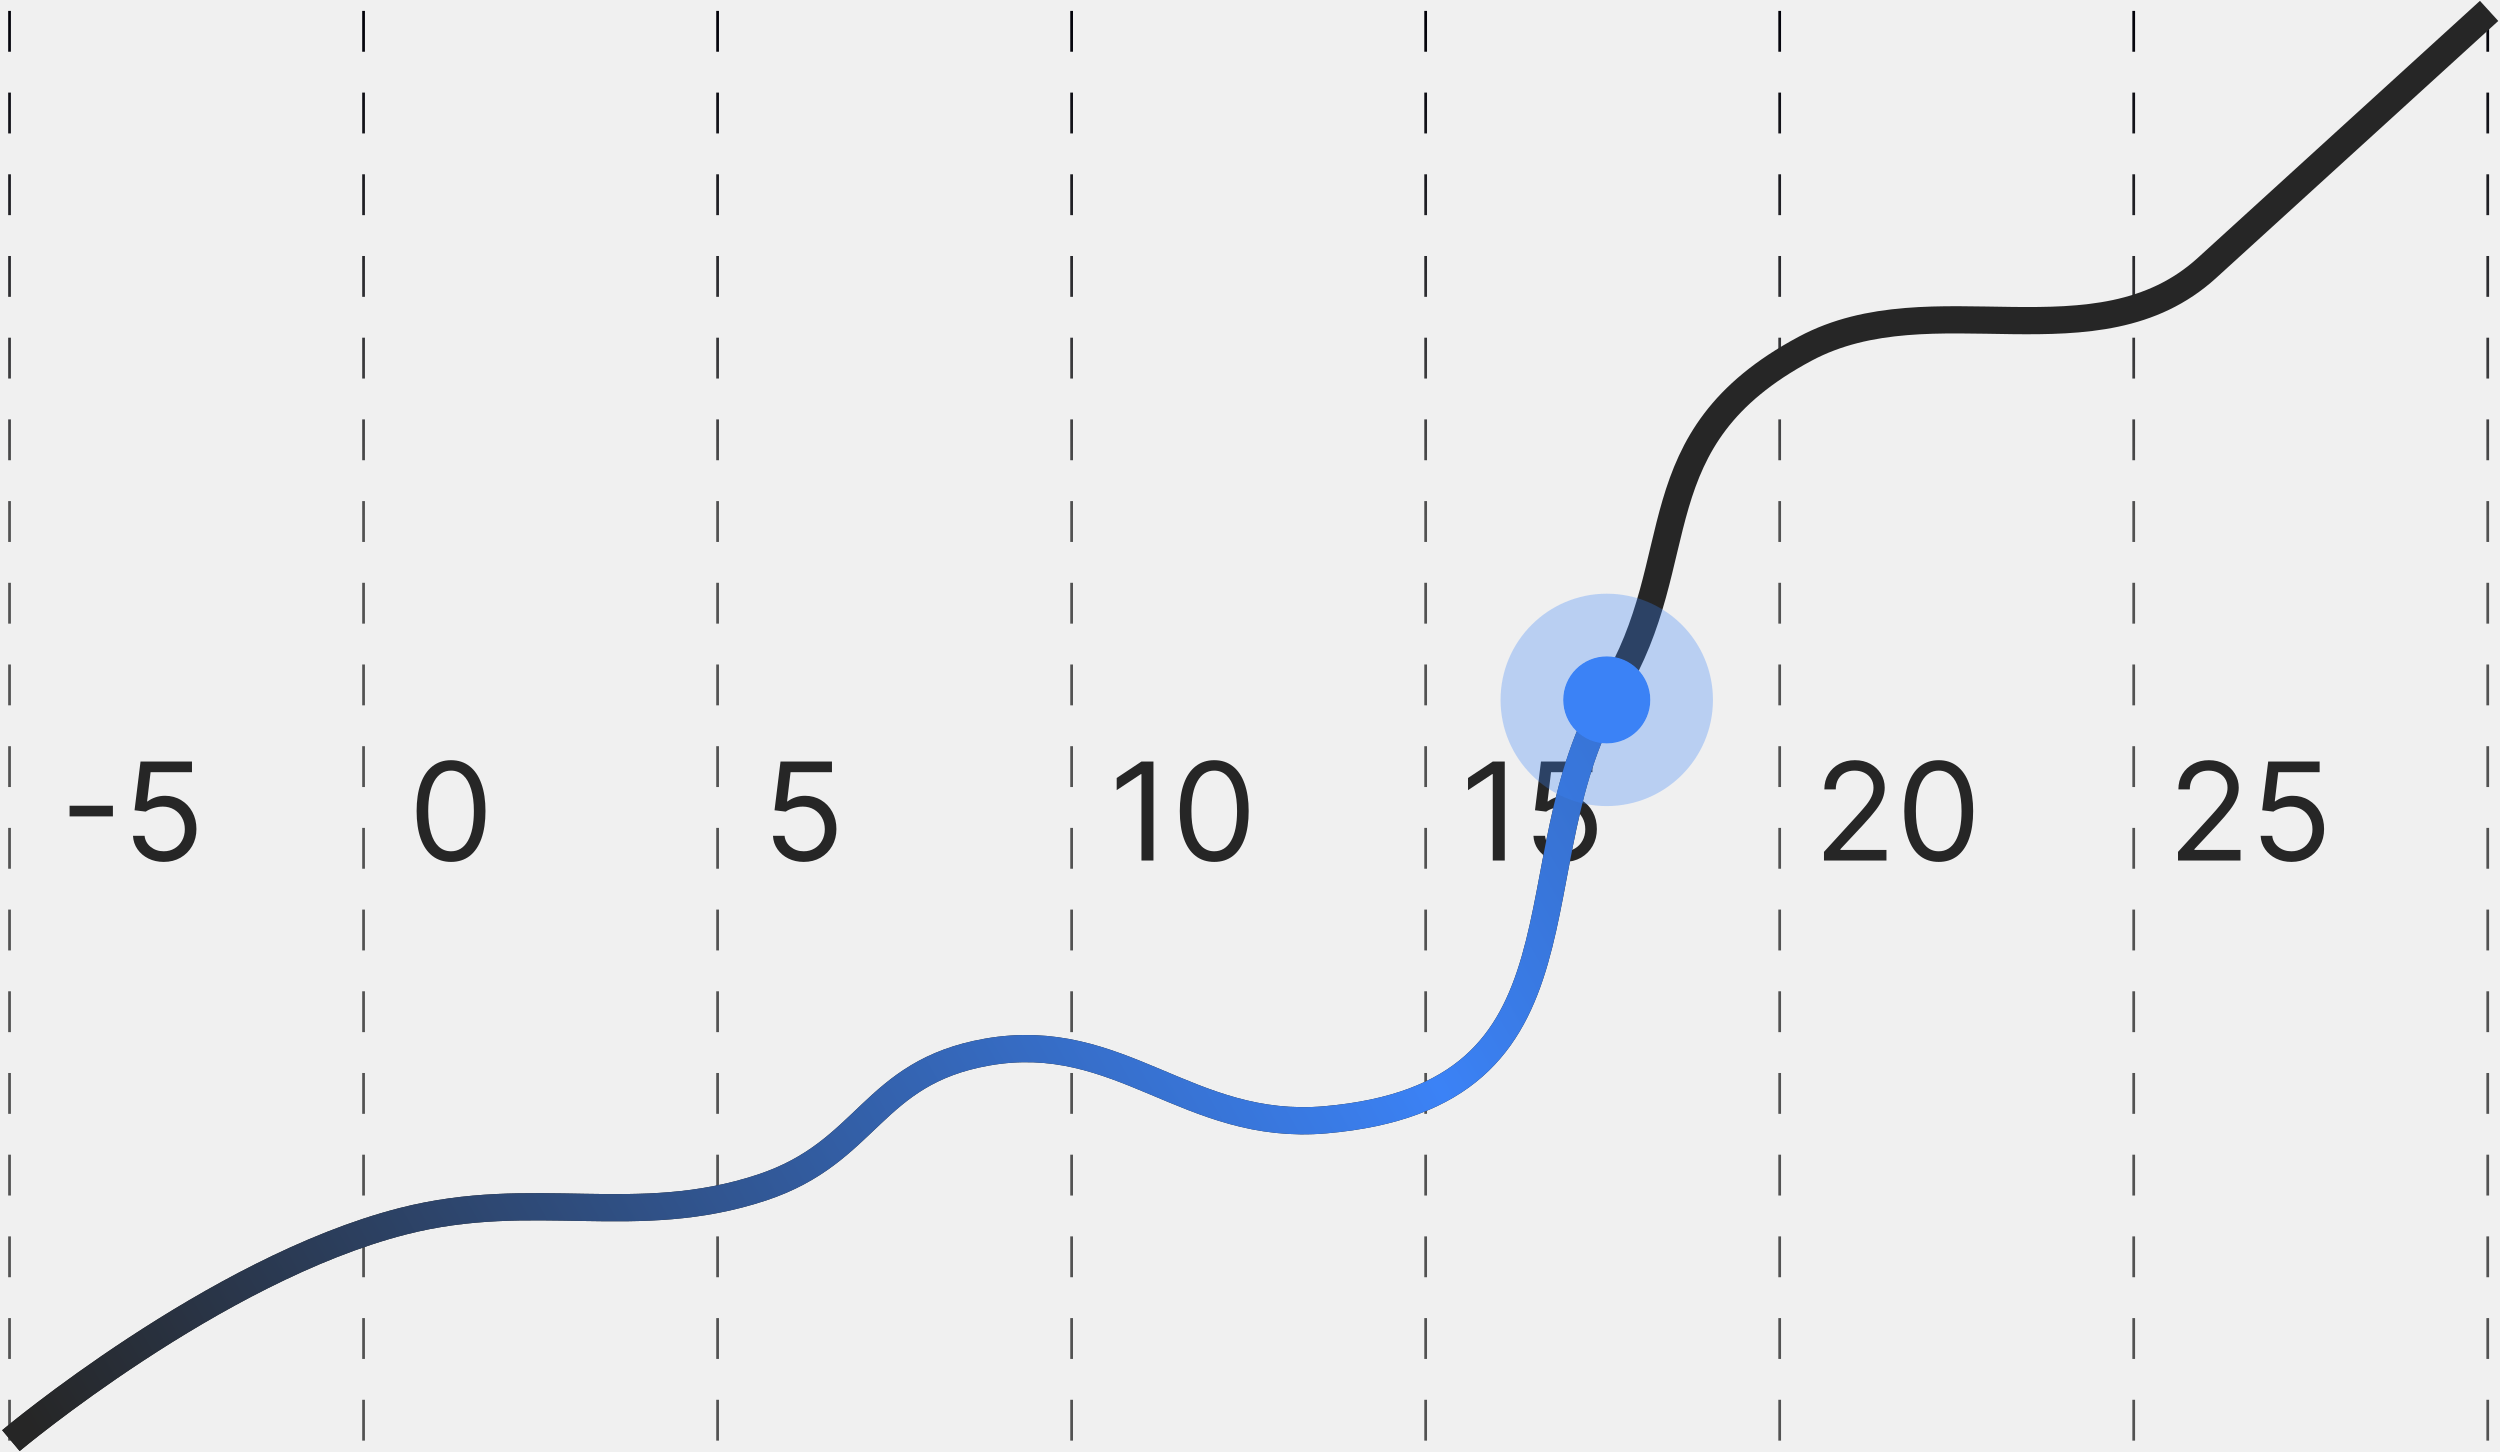
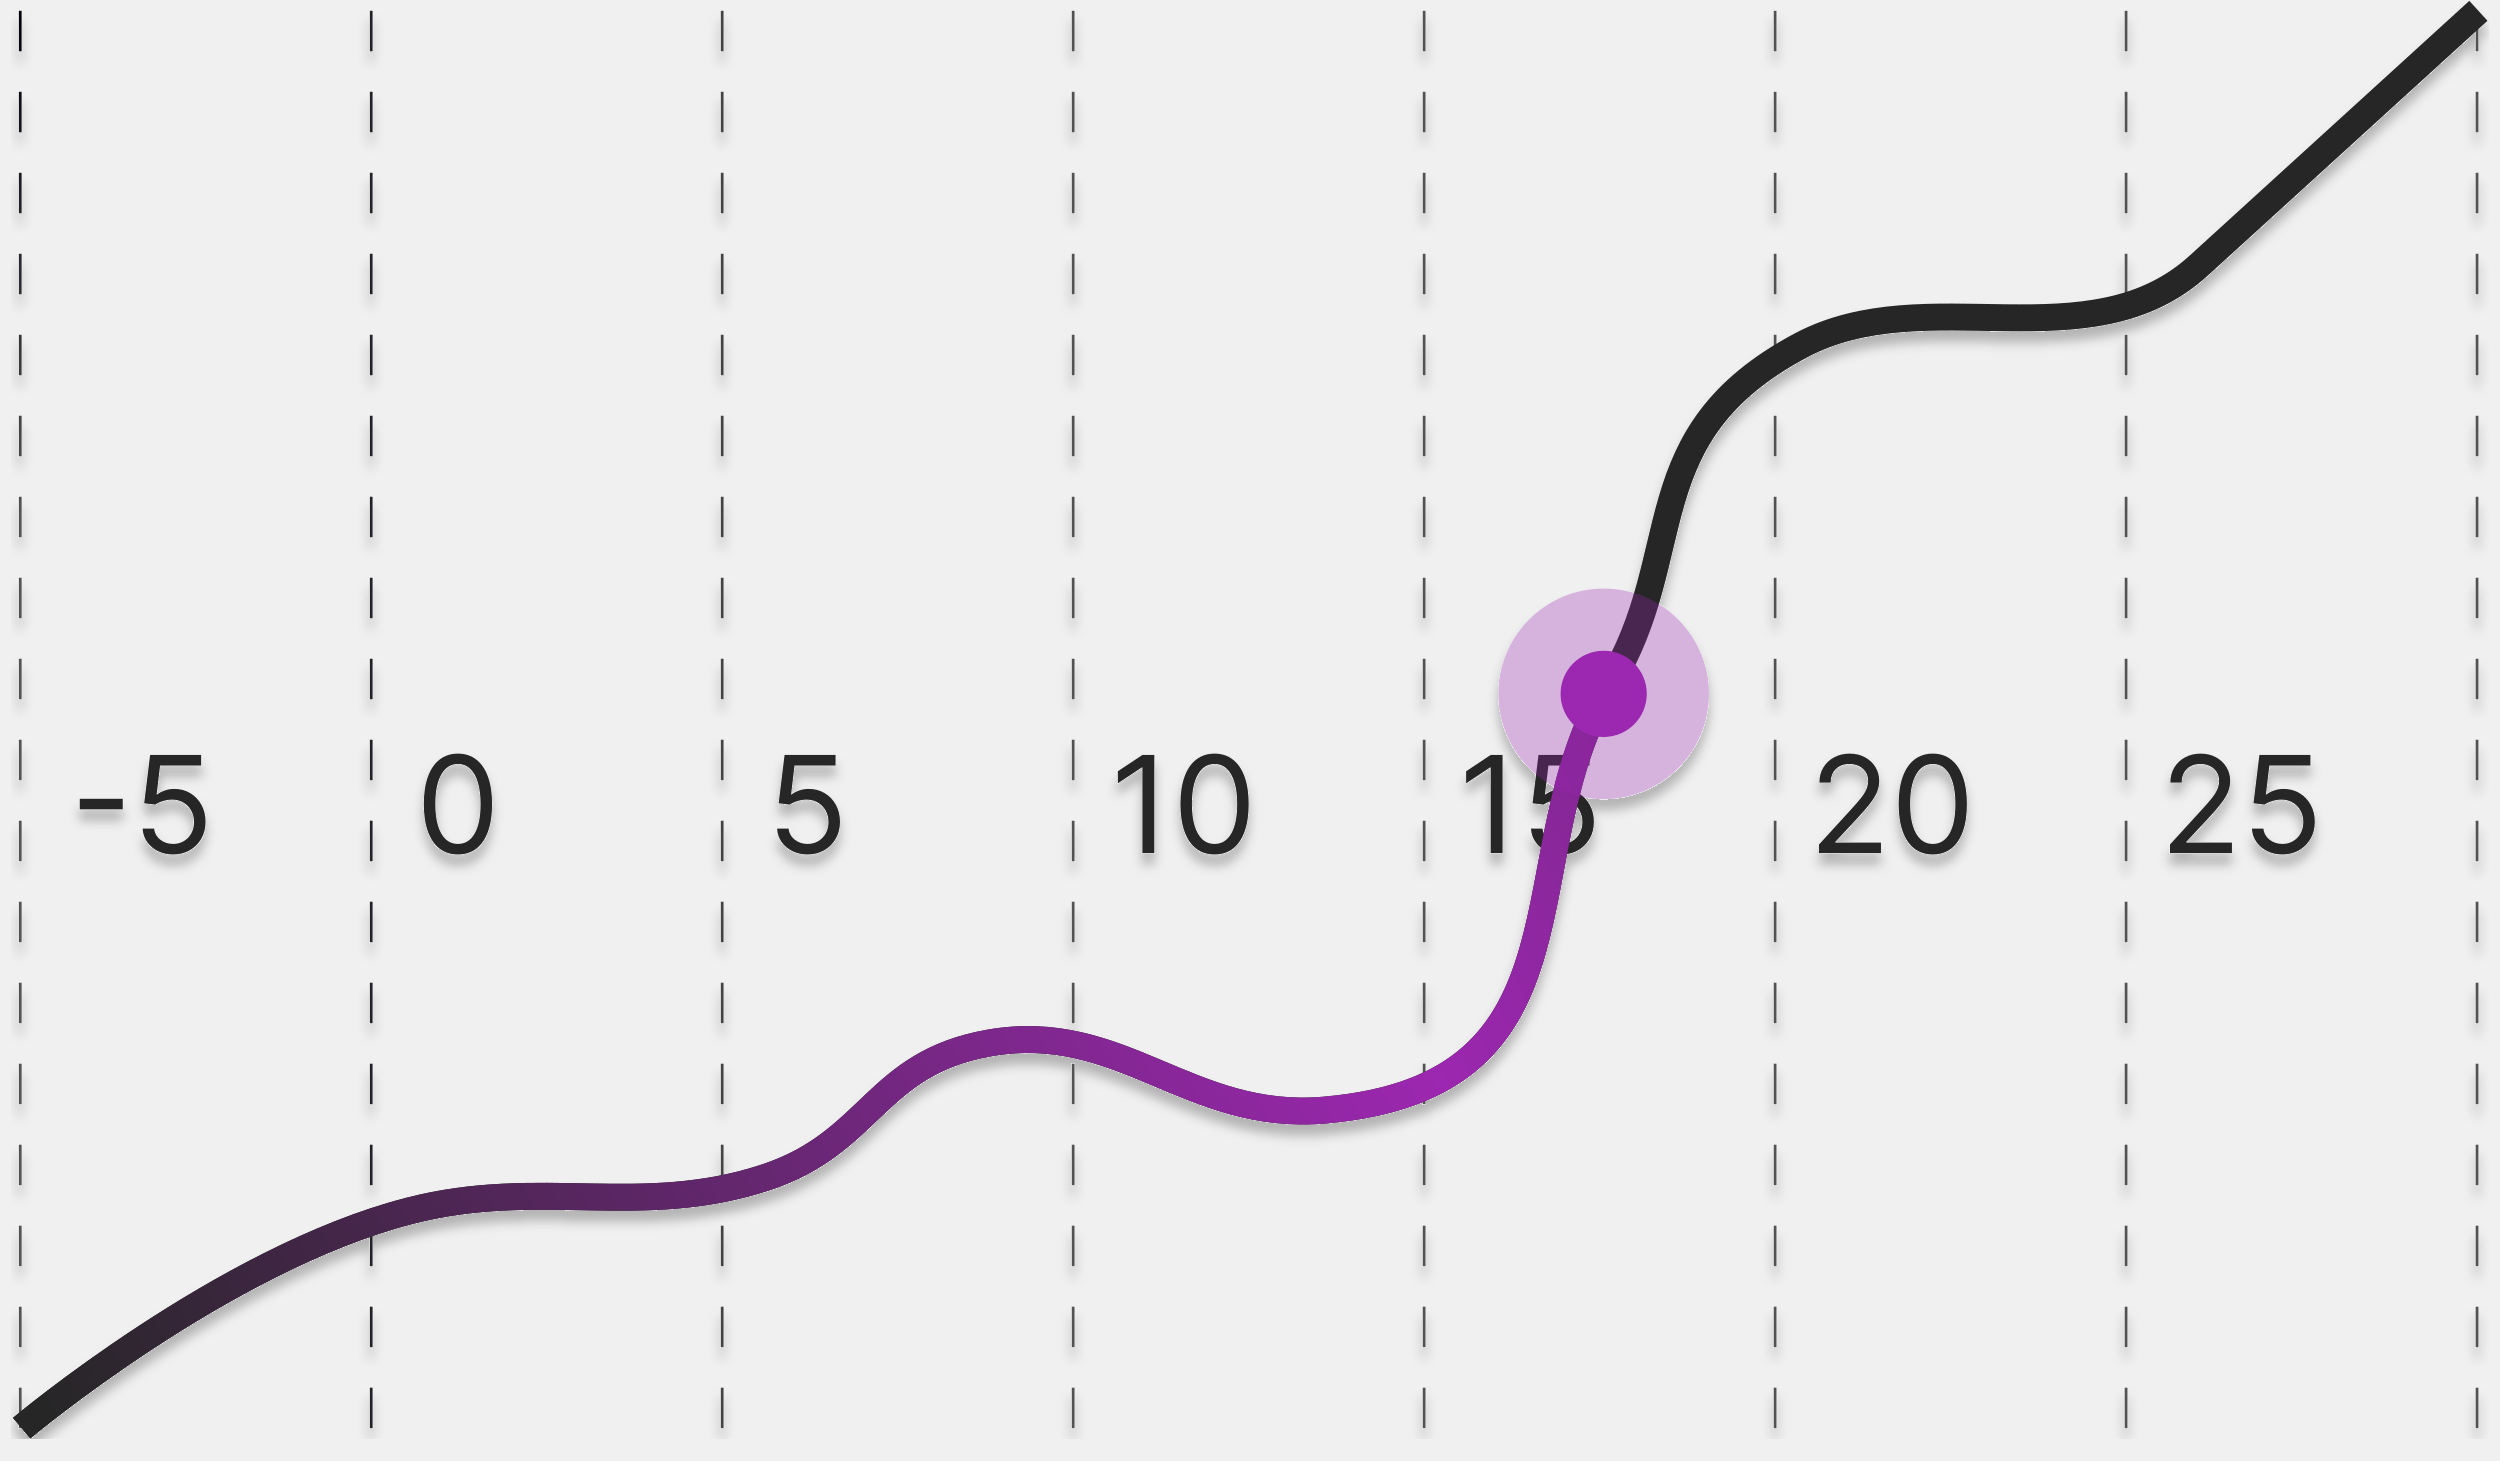
- <svg xmlns="http://www.w3.org/2000/svg" width="918" height="533" viewBox="0 0 918 533" fill="none">
-   <line x1="3.5" y1="529" x2="3.5" y2="4" stroke="url(#paint0_linear_678_226)" stroke-dasharray="15 15" />
-   <line x1="133.5" y1="529" x2="133.5" y2="4" stroke="url(#paint1_linear_678_226)" stroke-dasharray="15 15" />
-   <line x1="263.5" y1="529" x2="263.5" y2="4" stroke="url(#paint2_linear_678_226)" stroke-dasharray="15 15" />
-   <line x1="393.5" y1="529" x2="393.5" y2="4" stroke="url(#paint3_linear_678_226)" stroke-dasharray="15 15" />
-   <line x1="523.5" y1="529" x2="523.5" y2="4" stroke="url(#paint4_linear_678_226)" stroke-dasharray="15 15" />
-   <line x1="653.5" y1="529" x2="653.5" y2="4" stroke="url(#paint5_linear_678_226)" stroke-dasharray="15 15" />
-   <line x1="783.5" y1="529" x2="783.5" y2="4" stroke="url(#paint6_linear_678_226)" stroke-dasharray="15 15" />
-   <line x1="913.5" y1="529" x2="913.5" y2="4" stroke="url(#paint7_linear_678_226)" stroke-dasharray="15 15" />
-   <path d="M295.128 316.497C293.045 316.497 291.168 316.083 289.499 315.254C287.83 314.426 286.493 313.289 285.487 311.845C284.48 310.401 283.93 308.756 283.835 306.909H288.097C288.262 308.554 289.008 309.916 290.334 310.993C291.671 312.058 293.269 312.591 295.128 312.591C296.619 312.591 297.945 312.242 299.105 311.543C300.277 310.845 301.194 309.886 301.857 308.667C302.532 307.436 302.869 306.045 302.869 304.494C302.869 302.908 302.52 301.494 301.822 300.251C301.135 298.996 300.188 298.008 298.981 297.286C297.773 296.563 296.394 296.196 294.844 296.185C293.731 296.173 292.589 296.344 291.417 296.7C290.245 297.043 289.28 297.487 288.523 298.031L284.403 297.534L286.605 279.636H305.497V283.543H290.298L289.02 294.267H289.233C289.979 293.675 290.914 293.184 292.038 292.793C293.163 292.403 294.335 292.207 295.554 292.207C297.779 292.207 299.762 292.74 301.502 293.805C303.254 294.859 304.627 296.303 305.621 298.138C306.628 299.973 307.131 302.068 307.131 304.423C307.131 306.743 306.61 308.815 305.568 310.638C304.538 312.449 303.118 313.881 301.307 314.935C299.496 315.976 297.436 316.497 295.128 316.497Z" fill="#262626" />
-   <path d="M165.625 316.497C162.95 316.497 160.671 315.769 158.789 314.313C156.907 312.845 155.469 310.721 154.474 307.939C153.48 305.145 152.983 301.772 152.983 297.818C152.983 293.888 153.48 290.532 154.474 287.751C155.481 284.957 156.925 282.826 158.807 281.359C160.701 279.879 162.973 279.139 165.625 279.139C168.277 279.139 170.543 279.879 172.425 281.359C174.319 282.826 175.763 284.957 176.758 287.751C177.764 290.532 178.267 293.888 178.267 297.818C178.267 301.772 177.77 305.145 176.776 307.939C175.781 310.721 174.343 312.845 172.461 314.313C170.579 315.769 168.3 316.497 165.625 316.497ZM165.625 312.591C168.277 312.591 170.336 311.312 171.804 308.756C173.272 306.199 174.006 302.553 174.006 297.818C174.006 294.67 173.668 291.988 172.994 289.775C172.331 287.561 171.372 285.875 170.117 284.714C168.874 283.554 167.377 282.974 165.625 282.974C162.997 282.974 160.943 284.271 159.464 286.863C157.984 289.443 157.244 293.095 157.244 297.818C157.244 300.967 157.576 303.642 158.239 305.844C158.902 308.045 159.854 309.72 161.097 310.869C162.352 312.017 163.861 312.591 165.625 312.591Z" fill="#262626" />
-   <path d="M41.46 295.865V299.771H25.551V295.865H41.46ZM60.126 316.497C58.043 316.497 56.166 316.083 54.497 315.254C52.828 314.426 51.491 313.289 50.485 311.845C49.478 310.401 48.928 308.756 48.833 306.909H53.095C53.26 308.554 54.006 309.916 55.332 310.993C56.669 312.058 58.267 312.591 60.126 312.591C61.617 312.591 62.943 312.242 64.103 311.543C65.275 310.845 66.192 309.886 66.855 308.667C67.53 307.436 67.867 306.045 67.867 304.494C67.867 302.908 67.518 301.494 66.82 300.251C66.133 298.996 65.186 298.008 63.979 297.286C62.772 296.563 61.392 296.196 59.842 296.185C58.729 296.173 57.587 296.344 56.415 296.7C55.243 297.043 54.278 297.487 53.521 298.031L49.401 297.534L51.603 279.636H70.495V283.543H55.296L54.018 294.267H54.231C54.977 293.675 55.912 293.184 57.036 292.793C58.161 292.403 59.333 292.207 60.552 292.207C62.777 292.207 64.76 292.74 66.5 293.805C68.252 294.859 69.625 296.303 70.62 298.138C71.626 299.973 72.129 302.068 72.129 304.423C72.129 306.743 71.608 308.815 70.566 310.638C69.536 312.449 68.116 313.881 66.305 314.935C64.494 315.976 62.434 316.497 60.126 316.497Z" fill="#262626" />
-   <path d="M423.548 279.636V316H419.145V284.253H418.932L410.054 290.148V285.673L419.145 279.636H423.548ZM445.867 316.497C443.192 316.497 440.913 315.769 439.031 314.313C437.149 312.845 435.711 310.721 434.717 307.939C433.722 305.145 433.225 301.772 433.225 297.818C433.225 293.888 433.722 290.532 434.717 287.751C435.723 284.957 437.167 282.826 439.049 281.359C440.943 279.879 443.216 279.139 445.867 279.139C448.519 279.139 450.786 279.879 452.668 281.359C454.562 282.826 456.006 284.957 457 287.751C458.006 290.532 458.509 293.888 458.509 297.818C458.509 301.772 458.012 305.145 457.018 307.939C456.023 310.721 454.585 312.845 452.703 314.313C450.821 315.769 448.542 316.497 445.867 316.497ZM445.867 312.591C448.519 312.591 450.578 311.312 452.046 308.756C453.514 306.199 454.248 302.553 454.248 297.818C454.248 294.67 453.911 291.988 453.236 289.775C452.573 287.561 451.614 285.875 450.359 284.714C449.116 283.554 447.619 282.974 445.867 282.974C443.239 282.974 441.186 284.271 439.706 286.863C438.226 289.443 437.487 293.095 437.487 297.818C437.487 300.967 437.818 303.642 438.481 305.844C439.144 308.045 440.097 309.72 441.339 310.869C442.594 312.017 444.103 312.591 445.867 312.591Z" fill="#262626" />
-   <path d="M552.548 279.636V316H548.145V284.253H547.932L539.054 290.148V285.673L548.145 279.636H552.548ZM574.37 316.497C572.287 316.497 570.411 316.083 568.741 315.254C567.072 314.426 565.735 313.289 564.729 311.845C563.723 310.401 563.172 308.756 563.077 306.909H567.339C567.504 308.554 568.25 309.916 569.576 310.993C570.914 312.058 572.512 312.591 574.37 312.591C575.862 312.591 577.187 312.242 578.347 311.543C579.519 310.845 580.437 309.886 581.099 308.667C581.774 307.436 582.112 306.045 582.112 304.494C582.112 302.908 581.762 301.494 581.064 300.251C580.377 298.996 579.43 298.008 578.223 297.286C577.016 296.563 575.637 296.196 574.086 296.185C572.973 296.173 571.831 296.344 570.659 296.7C569.487 297.043 568.522 297.487 567.765 298.031L563.646 297.534L565.847 279.636H584.739V283.543H569.54L568.262 294.267H568.475C569.221 293.675 570.156 293.184 571.281 292.793C572.405 292.403 573.577 292.207 574.796 292.207C577.022 292.207 579.004 292.74 580.744 293.805C582.496 294.859 583.869 296.303 584.864 298.138C585.87 299.973 586.373 302.068 586.373 304.423C586.373 306.743 585.852 308.815 584.81 310.638C583.781 312.449 582.36 313.881 580.549 314.935C578.738 315.976 576.678 316.497 574.37 316.497Z" fill="#262626" />
-   <path d="M669.764 316V312.804L681.767 299.665C683.176 298.126 684.336 296.788 685.247 295.652C686.159 294.504 686.833 293.427 687.271 292.42C687.721 291.402 687.946 290.337 687.946 289.224C687.946 287.946 687.638 286.839 687.023 285.904C686.419 284.969 685.59 284.247 684.537 283.738C683.483 283.229 682.3 282.974 680.986 282.974C679.589 282.974 678.37 283.264 677.328 283.844C676.298 284.413 675.499 285.212 674.931 286.241C674.375 287.271 674.097 288.479 674.097 289.864H669.906C669.906 287.733 670.397 285.863 671.38 284.253C672.362 282.643 673.7 281.388 675.393 280.489C677.097 279.589 679.009 279.139 681.128 279.139C683.259 279.139 685.147 279.589 686.792 280.489C688.437 281.388 689.728 282.602 690.663 284.129C691.598 285.656 692.065 287.354 692.065 289.224C692.065 290.562 691.823 291.87 691.337 293.148C690.864 294.415 690.035 295.83 688.852 297.392C687.68 298.943 686.052 300.837 683.969 303.074L675.801 311.81V312.094H692.705V316H669.764ZM711.898 316.497C709.223 316.497 706.945 315.769 705.062 314.313C703.18 312.845 701.742 310.721 700.748 307.939C699.754 305.145 699.256 301.772 699.256 297.818C699.256 293.888 699.754 290.532 700.748 287.751C701.754 284.957 703.198 282.826 705.08 281.359C706.974 279.879 709.247 279.139 711.898 279.139C714.55 279.139 716.817 279.879 718.699 281.359C720.593 282.826 722.037 284.957 723.031 287.751C724.037 290.532 724.54 293.888 724.54 297.818C724.54 301.772 724.043 305.145 723.049 307.939C722.055 310.721 720.616 312.845 718.734 314.313C716.852 315.769 714.574 316.497 711.898 316.497ZM711.898 312.591C714.55 312.591 716.61 311.312 718.077 308.756C719.545 306.199 720.279 302.553 720.279 297.818C720.279 294.67 719.942 291.988 719.267 289.775C718.604 287.561 717.645 285.875 716.391 284.714C715.148 283.554 713.65 282.974 711.898 282.974C709.271 282.974 707.217 284.271 705.737 286.863C704.258 289.443 703.518 293.095 703.518 297.818C703.518 300.967 703.849 303.642 704.512 305.844C705.175 308.045 706.128 309.72 707.371 310.869C708.625 312.017 710.135 312.591 711.898 312.591Z" fill="#262626" />
-   <path d="M799.764 316V312.804L811.767 299.665C813.176 298.126 814.336 296.788 815.247 295.652C816.159 294.504 816.833 293.427 817.271 292.42C817.721 291.402 817.946 290.337 817.946 289.224C817.946 287.946 817.638 286.839 817.023 285.904C816.419 284.969 815.59 284.247 814.537 283.738C813.483 283.229 812.3 282.974 810.986 282.974C809.589 282.974 808.37 283.264 807.328 283.844C806.298 284.413 805.499 285.212 804.931 286.241C804.375 287.271 804.097 288.479 804.097 289.864H799.906C799.906 287.733 800.397 285.863 801.38 284.253C802.362 282.643 803.7 281.388 805.393 280.489C807.097 279.589 809.009 279.139 811.128 279.139C813.259 279.139 815.147 279.589 816.792 280.489C818.437 281.388 819.728 282.602 820.663 284.129C821.598 285.656 822.065 287.354 822.065 289.224C822.065 290.562 821.823 291.87 821.337 293.148C820.864 294.415 820.035 295.83 818.852 297.392C817.68 298.943 816.052 300.837 813.969 303.074L805.801 311.81V312.094H822.705V316H799.764ZM841.401 316.497C839.318 316.497 837.442 316.083 835.773 315.254C834.104 314.426 832.766 313.289 831.76 311.845C830.754 310.401 830.203 308.756 830.109 306.909H834.37C834.536 308.554 835.281 309.916 836.607 310.993C837.945 312.058 839.543 312.591 841.401 312.591C842.893 312.591 844.219 312.242 845.379 311.543C846.55 310.845 847.468 309.886 848.131 308.667C848.805 307.436 849.143 306.045 849.143 304.494C849.143 302.908 848.794 301.494 848.095 300.251C847.409 298.996 846.462 298.008 845.254 297.286C844.047 296.563 842.668 296.196 841.117 296.185C840.004 296.173 838.862 296.344 837.69 296.7C836.518 297.043 835.554 297.487 834.796 298.031L830.677 297.534L832.879 279.636H851.771V283.543H836.572L835.293 294.267H835.506C836.252 293.675 837.187 293.184 838.312 292.793C839.436 292.403 840.608 292.207 841.827 292.207C844.053 292.207 846.036 292.74 847.776 293.805C849.527 294.859 850.901 296.303 851.895 298.138C852.901 299.973 853.404 302.068 853.404 304.423C853.404 306.743 852.883 308.815 851.842 310.638C850.812 312.449 849.391 313.881 847.58 314.935C845.769 315.976 843.71 316.497 841.401 316.497Z" fill="#262626" />
-   <path d="M4 529C4 529 78.802 466.191 147.801 448.47C196.227 436.032 233.419 451.408 279.802 436.044C318.996 423.061 319.925 393.831 362.395 386.34C411.397 377.696 436.325 415.586 486.654 411.192C589.302 402.229 554.065 315.91 592.108 253.477C621.673 204.956 600.796 161.207 662.902 128.021C709.429 103.16 769.927 135.252 810.39 98.39C850.852 61.529 873.538 40.862 914 4" stroke="#262626" stroke-width="10" />
-   <path d="M4 529C4 529 78.802 466.191 147.801 448.47C196.227 436.032 233.419 451.408 279.802 436.044C318.996 423.061 319.924 393.831 362.395 386.34C411.397 377.696 436.325 415.586 486.654 411.192C589.302 402.229 554.065 315.91 592.108 253.477" stroke="url(#paint8_linear_678_226)" stroke-width="10" />
-   <circle cx="590" cy="257" r="16" fill="#3B82F6" />
-   <circle cx="590" cy="257" r="27.5" stroke="#3B82F6" stroke-opacity="0.3" stroke-width="23" />
+ <svg xmlns="http://www.w3.org/2000/svg" width="926" height="541" viewBox="0 0 926 541" fill="none">
+   <g clip-path="url(#clip0_69_159)" filter="url(#filter0_d_69_159)">
+     <path d="M7.5 529L7.5 4" stroke="url(#paint0_linear_69_159)" stroke-dasharray="15 15" />
+     <path d="M137.5 529V4" stroke="url(#paint1_linear_69_159)" stroke-dasharray="15 15" />
+     <path d="M267.5 529V4" stroke="url(#paint2_linear_69_159)" stroke-dasharray="15 15" />
+     <path d="M397.5 529V4" stroke="url(#paint3_linear_69_159)" stroke-dasharray="15 15" />
+     <path d="M527.5 529V4" stroke="url(#paint4_linear_69_159)" stroke-dasharray="15 15" />
+     <path d="M657.5 529V4" stroke="url(#paint5_linear_69_159)" stroke-dasharray="15 15" />
+     <path d="M787.5 529V4" stroke="url(#paint6_linear_69_159)" stroke-dasharray="15 15" />
+     <path d="M917.5 529V4" stroke="url(#paint7_linear_69_159)" stroke-dasharray="15 15" />
+     <path d="M299.128 316.497C297.045 316.497 295.168 316.083 293.499 315.254C291.83 314.426 290.493 313.289 289.487 311.845C288.48 310.401 287.93 308.756 287.835 306.909H292.097C292.262 308.554 293.008 309.916 294.334 310.993C295.671 312.058 297.269 312.591 299.128 312.591C300.619 312.591 301.945 312.242 303.105 311.543C304.277 310.845 305.194 309.886 305.857 308.667C306.532 307.436 306.869 306.045 306.869 304.494C306.869 302.908 306.52 301.494 305.822 300.251C305.135 298.996 304.188 298.008 302.981 297.286C301.773 296.563 300.394 296.196 298.844 296.185C297.731 296.173 296.589 296.344 295.417 296.7C294.245 297.043 293.28 297.487 292.523 298.031L288.403 297.534L290.605 279.636H309.497V283.543H294.298L293.02 294.267H293.233C293.979 293.675 294.914 293.184 296.038 292.793C297.163 292.403 298.335 292.207 299.554 292.207C301.779 292.207 303.762 292.74 305.502 293.805C307.254 294.859 308.627 296.303 309.621 298.138C310.628 299.973 311.131 302.068 311.131 304.423C311.131 306.743 310.61 308.815 309.568 310.638C308.538 312.449 307.118 313.881 305.307 314.935C303.496 315.976 301.436 316.497 299.128 316.497Z" fill="#262626" />
+     <path d="M169.625 316.497C166.95 316.497 164.671 315.769 162.789 314.313C160.907 312.845 159.469 310.721 158.474 307.939C157.48 305.145 156.983 301.772 156.983 297.818C156.983 293.888 157.48 290.532 158.474 287.751C159.481 284.957 160.925 282.826 162.807 281.359C164.701 279.879 166.973 279.139 169.625 279.139C172.277 279.139 174.543 279.879 176.425 281.359C178.319 282.826 179.763 284.957 180.758 287.751C181.764 290.532 182.267 293.888 182.267 297.818C182.267 301.772 181.77 305.145 180.776 307.939C179.781 310.721 178.343 312.845 176.461 314.313C174.579 315.769 172.3 316.497 169.625 316.497ZM169.625 312.591C172.277 312.591 174.336 311.312 175.804 308.756C177.272 306.199 178.006 302.553 178.006 297.818C178.006 294.67 177.668 291.988 176.994 289.775C176.331 287.561 175.372 285.875 174.117 284.714C172.874 283.554 171.377 282.974 169.625 282.974C166.997 282.974 164.943 284.271 163.464 286.863C161.984 289.443 161.244 293.095 161.244 297.818C161.244 300.967 161.576 303.642 162.239 305.844C162.902 308.045 163.854 309.72 165.097 310.869C166.352 312.017 167.861 312.591 169.625 312.591Z" fill="#262626" />
+     <path d="M45.46 295.865V299.771H29.551V295.865H45.46ZM64.126 316.497C62.042 316.497 60.166 316.083 58.497 315.254C56.828 314.426 55.491 313.289 54.484 311.845C53.478 310.401 52.928 308.756 52.833 306.909H57.094C57.26 308.554 58.006 309.916 59.332 310.993C60.669 312.058 62.267 312.591 64.126 312.591C65.617 312.591 66.943 312.242 68.103 311.543C69.275 310.845 70.192 309.886 70.855 308.667C71.53 307.436 71.867 306.045 71.867 304.494C71.867 302.908 71.518 301.494 70.82 300.251C70.133 298.996 69.186 298.008 67.979 297.286C66.771 296.563 65.392 296.196 63.842 296.185C62.729 296.173 61.587 296.344 60.415 296.7C59.243 297.043 58.278 297.487 57.521 298.031L53.401 297.534L55.603 279.636H74.495V283.543H59.296L58.018 294.267H58.231C58.977 293.675 59.912 293.184 61.036 292.793C62.161 292.403 63.333 292.207 64.552 292.207C66.777 292.207 68.76 292.74 70.5 293.805C72.252 294.859 73.625 296.303 74.619 298.138C75.626 299.973 76.129 302.068 76.129 304.423C76.129 306.743 75.608 308.815 74.566 310.638C73.536 312.449 72.116 313.881 70.305 314.935C68.494 315.976 66.434 316.497 64.126 316.497Z" fill="#262626" />
+     <path d="M427.548 279.636V316H423.145V284.253H422.932L414.054 290.148V285.673L423.145 279.636H427.548ZM449.867 316.497C447.192 316.497 444.913 315.769 443.031 314.313C441.149 312.845 439.711 310.721 438.717 307.939C437.722 305.145 437.225 301.772 437.225 297.818C437.225 293.888 437.722 290.532 438.717 287.751C439.723 284.957 441.167 282.826 443.049 281.359C444.943 279.879 447.216 279.139 449.867 279.139C452.519 279.139 454.786 279.879 456.668 281.359C458.562 282.826 460.006 284.957 461 287.751C462.006 290.532 462.509 293.888 462.509 297.818C462.509 301.772 462.012 305.145 461.018 307.939C460.023 310.721 458.585 312.845 456.703 314.313C454.821 315.769 452.542 316.497 449.867 316.497ZM449.867 312.591C452.519 312.591 454.578 311.312 456.046 308.756C457.514 306.199 458.248 302.553 458.248 297.818C458.248 294.67 457.911 291.988 457.236 289.775C456.573 287.561 455.614 285.875 454.359 284.714C453.116 283.554 451.619 282.974 449.867 282.974C447.239 282.974 445.186 284.271 443.706 286.863C442.226 289.443 441.487 293.095 441.487 297.818C441.487 300.967 441.818 303.642 442.481 305.844C443.144 308.045 444.097 309.72 445.339 310.869C446.594 312.017 448.103 312.591 449.867 312.591Z" fill="#262626" />
+     <path d="M556.548 279.636V316H552.145V284.253H551.932L543.054 290.148V285.673L552.145 279.636H556.548ZM578.37 316.497C576.287 316.497 574.411 316.083 572.741 315.254C571.072 314.426 569.735 313.289 568.729 311.845C567.723 310.401 567.172 308.756 567.077 306.909H571.339C571.504 308.554 572.25 309.916 573.576 310.993C574.914 312.058 576.512 312.591 578.37 312.591C579.862 312.591 581.187 312.242 582.347 311.543C583.519 310.845 584.437 309.886 585.099 308.667C585.774 307.436 586.112 306.045 586.112 304.494C586.112 302.908 585.762 301.494 585.064 300.251C584.377 298.996 583.43 298.008 582.223 297.286C581.016 296.563 579.637 296.196 578.086 296.185C576.973 296.173 575.831 296.344 574.659 296.7C573.487 297.043 572.522 297.487 571.765 298.031L567.646 297.534L569.847 279.636H588.739V283.543H573.54L572.262 294.267H572.475C573.221 293.675 574.156 293.184 575.281 292.793C576.405 292.403 577.577 292.207 578.796 292.207C581.022 292.207 583.004 292.74 584.744 293.805C586.496 294.859 587.869 296.303 588.864 298.138C589.87 299.973 590.373 302.068 590.373 304.423C590.373 306.743 589.852 308.815 588.81 310.638C587.781 312.449 586.36 313.881 584.549 314.935C582.738 315.976 580.678 316.497 578.37 316.497Z" fill="#262626" />
+     <path d="M673.764 316V312.804L685.767 299.665C687.176 298.126 688.336 296.788 689.247 295.652C690.159 294.504 690.833 293.427 691.271 292.42C691.721 291.402 691.946 290.337 691.946 289.224C691.946 287.946 691.638 286.839 691.023 285.904C690.419 284.969 689.59 284.247 688.537 283.738C687.483 283.229 686.3 282.974 684.986 282.974C683.589 282.974 682.37 283.264 681.328 283.844C680.298 284.413 679.499 285.212 678.931 286.241C678.375 287.271 678.097 288.479 678.097 289.864H673.906C673.906 287.733 674.397 285.863 675.38 284.253C676.362 282.643 677.7 281.388 679.393 280.489C681.097 279.589 683.009 279.139 685.128 279.139C687.259 279.139 689.147 279.589 690.792 280.489C692.437 281.388 693.728 282.602 694.663 284.129C695.598 285.656 696.065 287.354 696.065 289.224C696.065 290.562 695.823 291.87 695.337 293.148C694.864 294.415 694.035 295.83 692.852 297.392C691.68 298.943 690.052 300.837 687.969 303.074L679.801 311.81V312.094H696.705V316H673.764ZM715.898 316.497C713.223 316.497 710.945 315.769 709.062 314.313C707.18 312.845 705.742 310.721 704.748 307.939C703.754 305.145 703.256 301.772 703.256 297.818C703.256 293.888 703.754 290.532 704.748 287.751C705.754 284.957 707.198 282.826 709.08 281.359C710.974 279.879 713.247 279.139 715.898 279.139C718.55 279.139 720.817 279.879 722.699 281.359C724.593 282.826 726.037 284.957 727.031 287.751C728.037 290.532 728.54 293.888 728.54 297.818C728.54 301.772 728.043 305.145 727.049 307.939C726.055 310.721 724.616 312.845 722.734 314.313C720.852 315.769 718.574 316.497 715.898 316.497ZM715.898 312.591C718.55 312.591 720.61 311.312 722.077 308.756C723.545 306.199 724.279 302.553 724.279 297.818C724.279 294.67 723.942 291.988 723.267 289.775C722.604 287.561 721.645 285.875 720.391 284.714C719.148 283.554 717.65 282.974 715.898 282.974C713.271 282.974 711.217 284.271 709.737 286.863C708.258 289.443 707.518 293.095 707.518 297.818C707.518 300.967 707.849 303.642 708.512 305.844C709.175 308.045 710.128 309.72 711.371 310.869C712.625 312.017 714.135 312.591 715.898 312.591Z" fill="#262626" />
+     <path d="M803.764 316V312.804L815.767 299.665C817.176 298.126 818.336 296.788 819.247 295.652C820.159 294.504 820.833 293.427 821.271 292.42C821.721 291.402 821.946 290.337 821.946 289.224C821.946 287.946 821.638 286.839 821.023 285.904C820.419 284.969 819.59 284.247 818.537 283.738C817.483 283.229 816.3 282.974 814.986 282.974C813.589 282.974 812.37 283.264 811.328 283.844C810.298 284.413 809.499 285.212 808.931 286.241C808.375 287.271 808.097 288.479 808.097 289.864H803.906C803.906 287.733 804.397 285.863 805.38 284.253C806.362 282.643 807.7 281.388 809.393 280.489C811.097 279.589 813.009 279.139 815.128 279.139C817.259 279.139 819.147 279.589 820.792 280.489C822.437 281.388 823.728 282.602 824.663 284.129C825.598 285.656 826.065 287.354 826.065 289.224C826.065 290.562 825.823 291.87 825.337 293.148C824.864 294.415 824.035 295.83 822.852 297.392C821.68 298.943 820.052 300.837 817.969 303.074L809.801 311.81V312.094H826.705V316H803.764ZM845.401 316.497C843.318 316.497 841.442 316.083 839.773 315.254C838.104 314.426 836.766 313.289 835.76 311.845C834.754 310.401 834.203 308.756 834.109 306.909H838.37C838.536 308.554 839.281 309.916 840.607 310.993C841.945 312.058 843.543 312.591 845.401 312.591C846.893 312.591 848.219 312.242 849.379 311.543C850.55 310.845 851.468 309.886 852.131 308.667C852.805 307.436 853.143 306.045 853.143 304.494C853.143 302.908 852.794 301.494 852.095 300.251C851.409 298.996 850.462 298.008 849.254 297.286C848.047 296.563 846.668 296.196 845.117 296.185C844.004 296.173 842.862 296.344 841.69 296.7C840.518 297.043 839.554 297.487 838.796 298.031L834.677 297.534L836.879 279.636H855.771V283.543H840.572L839.293 294.267H839.506C840.252 293.675 841.187 293.184 842.312 292.793C843.436 292.403 844.608 292.207 845.827 292.207C848.053 292.207 850.036 292.74 851.776 293.805C853.527 294.859 854.901 296.303 855.895 298.138C856.901 299.973 857.404 302.068 857.404 304.423C857.404 306.743 856.883 308.815 855.842 310.638C854.812 312.449 853.391 313.881 851.58 314.935C849.769 315.976 847.71 316.497 845.401 316.497Z" fill="#262626" />
+     <path d="M8 529C8 529 82.802 466.191 151.801 448.47C200.227 436.032 237.419 451.408 283.802 436.044C322.996 423.061 323.925 393.831 366.395 386.34C415.397 377.696 440.325 415.586 490.654 411.192C593.302 402.229 558.065 315.91 596.108 253.477C625.673 204.956 604.796 161.207 666.902 128.021C713.429 103.16 773.927 135.252 814.39 98.39C854.852 61.529 877.538 40.862 918 4" stroke="#262626" stroke-width="10" />
+     <path d="M8 529C8 529 82.802 466.191 151.801 448.47C200.227 436.032 237.419 451.408 283.802 436.044C322.996 423.061 323.924 393.831 366.395 386.34C415.397 377.696 440.325 415.586 490.654 411.192C593.302 402.229 558.065 315.91 596.108 253.477" stroke="url(#paint8_linear_69_159)" stroke-width="10" />
+     <path d="M594 273C602.837 273 610 265.837 610 257C610 248.163 602.837 241 594 241C585.163 241 578 248.163 578 257C578 265.837 585.163 273 594 273Z" fill="#9C27B0" />
+     <path d="M594 284.5C609.188 284.5 621.5 272.188 621.5 257C621.5 241.812 609.188 229.5 594 229.5C578.812 229.5 566.5 241.812 566.5 257C566.5 272.188 578.812 284.5 594 284.5Z" stroke="#9C27B0" stroke-opacity="0.3" stroke-width="23" />
+   </g>
  <defs>
-     <linearGradient id="paint0_linear_678_226" x1="4.5" y1="4" x2="4.5" y2="529" gradientUnits="userSpaceOnUse">
+     <filter id="filter0_d_69_159" x="0" y="0" width="926" height="541" filterUnits="userSpaceOnUse" color-interpolation-filters="sRGB">
+       <feFlood flood-opacity="0" result="BackgroundImageFix" />
+       <feColorMatrix in="SourceAlpha" type="matrix" values="0 0 0 0 0 0 0 0 0 0 0 0 0 0 0 0 0 0 127 0" result="hardAlpha" />
+       <feOffset dy="4" />
+       <feGaussianBlur stdDeviation="2" />
+       <feComposite in2="hardAlpha" operator="out" />
+       <feColorMatrix type="matrix" values="0 0 0 0 0 0 0 0 0 0 0 0 0 0 0 0 0 0 0.25 0" />
+       <feBlend mode="normal" in2="BackgroundImageFix" result="effect1_dropShadow_69_159" />
+       <feBlend mode="normal" in="SourceGraphic" in2="effect1_dropShadow_69_159" result="shape" />
+     </filter>
+     <linearGradient id="paint0_linear_69_159" x1="8.501" y1="4" x2="8.501" y2="529" gradientUnits="userSpaceOnUse">
      <stop stop-color="#000008" />
      <stop offset="0.355" stop-color="#525252" />
    </linearGradient>
-     <linearGradient id="paint1_linear_678_226" x1="134.5" y1="4" x2="134.5" y2="529" gradientUnits="userSpaceOnUse">
+     <linearGradient id="paint1_linear_69_159" x1="-nan" y1="-nan" x2="-nan" y2="-nan" gradientUnits="userSpaceOnUse">
      <stop stop-color="#000008" />
      <stop offset="0.355" stop-color="#525252" />
    </linearGradient>
-     <linearGradient id="paint2_linear_678_226" x1="264.5" y1="4" x2="264.5" y2="529" gradientUnits="userSpaceOnUse">
+     <linearGradient id="paint2_linear_69_159" x1="-nan" y1="-nan" x2="-nan" y2="-nan" gradientUnits="userSpaceOnUse">
      <stop stop-color="#000008" />
      <stop offset="0.355" stop-color="#525252" />
    </linearGradient>
-     <linearGradient id="paint3_linear_678_226" x1="394.5" y1="4" x2="394.5" y2="529" gradientUnits="userSpaceOnUse">
+     <linearGradient id="paint3_linear_69_159" x1="-nan" y1="-nan" x2="-nan" y2="-nan" gradientUnits="userSpaceOnUse">
      <stop stop-color="#000008" />
      <stop offset="0.355" stop-color="#525252" />
    </linearGradient>
-     <linearGradient id="paint4_linear_678_226" x1="524.5" y1="4" x2="524.5" y2="529" gradientUnits="userSpaceOnUse">
+     <linearGradient id="paint4_linear_69_159" x1="-nan" y1="-nan" x2="-nan" y2="-nan" gradientUnits="userSpaceOnUse">
      <stop stop-color="#000008" />
      <stop offset="0.355" stop-color="#525252" />
    </linearGradient>
-     <linearGradient id="paint5_linear_678_226" x1="654.5" y1="4" x2="654.5" y2="529" gradientUnits="userSpaceOnUse">
+     <linearGradient id="paint5_linear_69_159" x1="-nan" y1="-nan" x2="-nan" y2="-nan" gradientUnits="userSpaceOnUse">
      <stop stop-color="#000008" />
      <stop offset="0.355" stop-color="#525252" />
    </linearGradient>
-     <linearGradient id="paint6_linear_678_226" x1="784.5" y1="4" x2="784.5" y2="529" gradientUnits="userSpaceOnUse">
+     <linearGradient id="paint6_linear_69_159" x1="-nan" y1="-nan" x2="-nan" y2="-nan" gradientUnits="userSpaceOnUse">
      <stop stop-color="#000008" />
      <stop offset="0.355" stop-color="#525252" />
    </linearGradient>
-     <linearGradient id="paint7_linear_678_226" x1="914.5" y1="4" x2="914.5" y2="529" gradientUnits="userSpaceOnUse">
+     <linearGradient id="paint7_linear_69_159" x1="-nan" y1="-nan" x2="-nan" y2="-nan" gradientUnits="userSpaceOnUse">
      <stop stop-color="#000008" />
      <stop offset="0.355" stop-color="#525252" />
    </linearGradient>
-     <linearGradient id="paint8_linear_678_226" x1="914" y1="4" x2="11" y2="523.5" gradientUnits="userSpaceOnUse">
+     <linearGradient id="paint8_linear_69_159" x1="918" y1="4" x2="15" y2="523.5" gradientUnits="userSpaceOnUse">
      <stop stop-color="#262626" />
-       <stop offset="0.51" stop-color="#3B82F6" />
+       <stop offset="0.51" stop-color="#9C27B0" />
      <stop offset="1" stop-color="#262626" />
    </linearGradient>
+     <clipPath id="clip0_69_159">
+       <rect width="918" height="533" fill="white" transform="translate(4)" />
+     </clipPath>
  </defs>
</svg>
